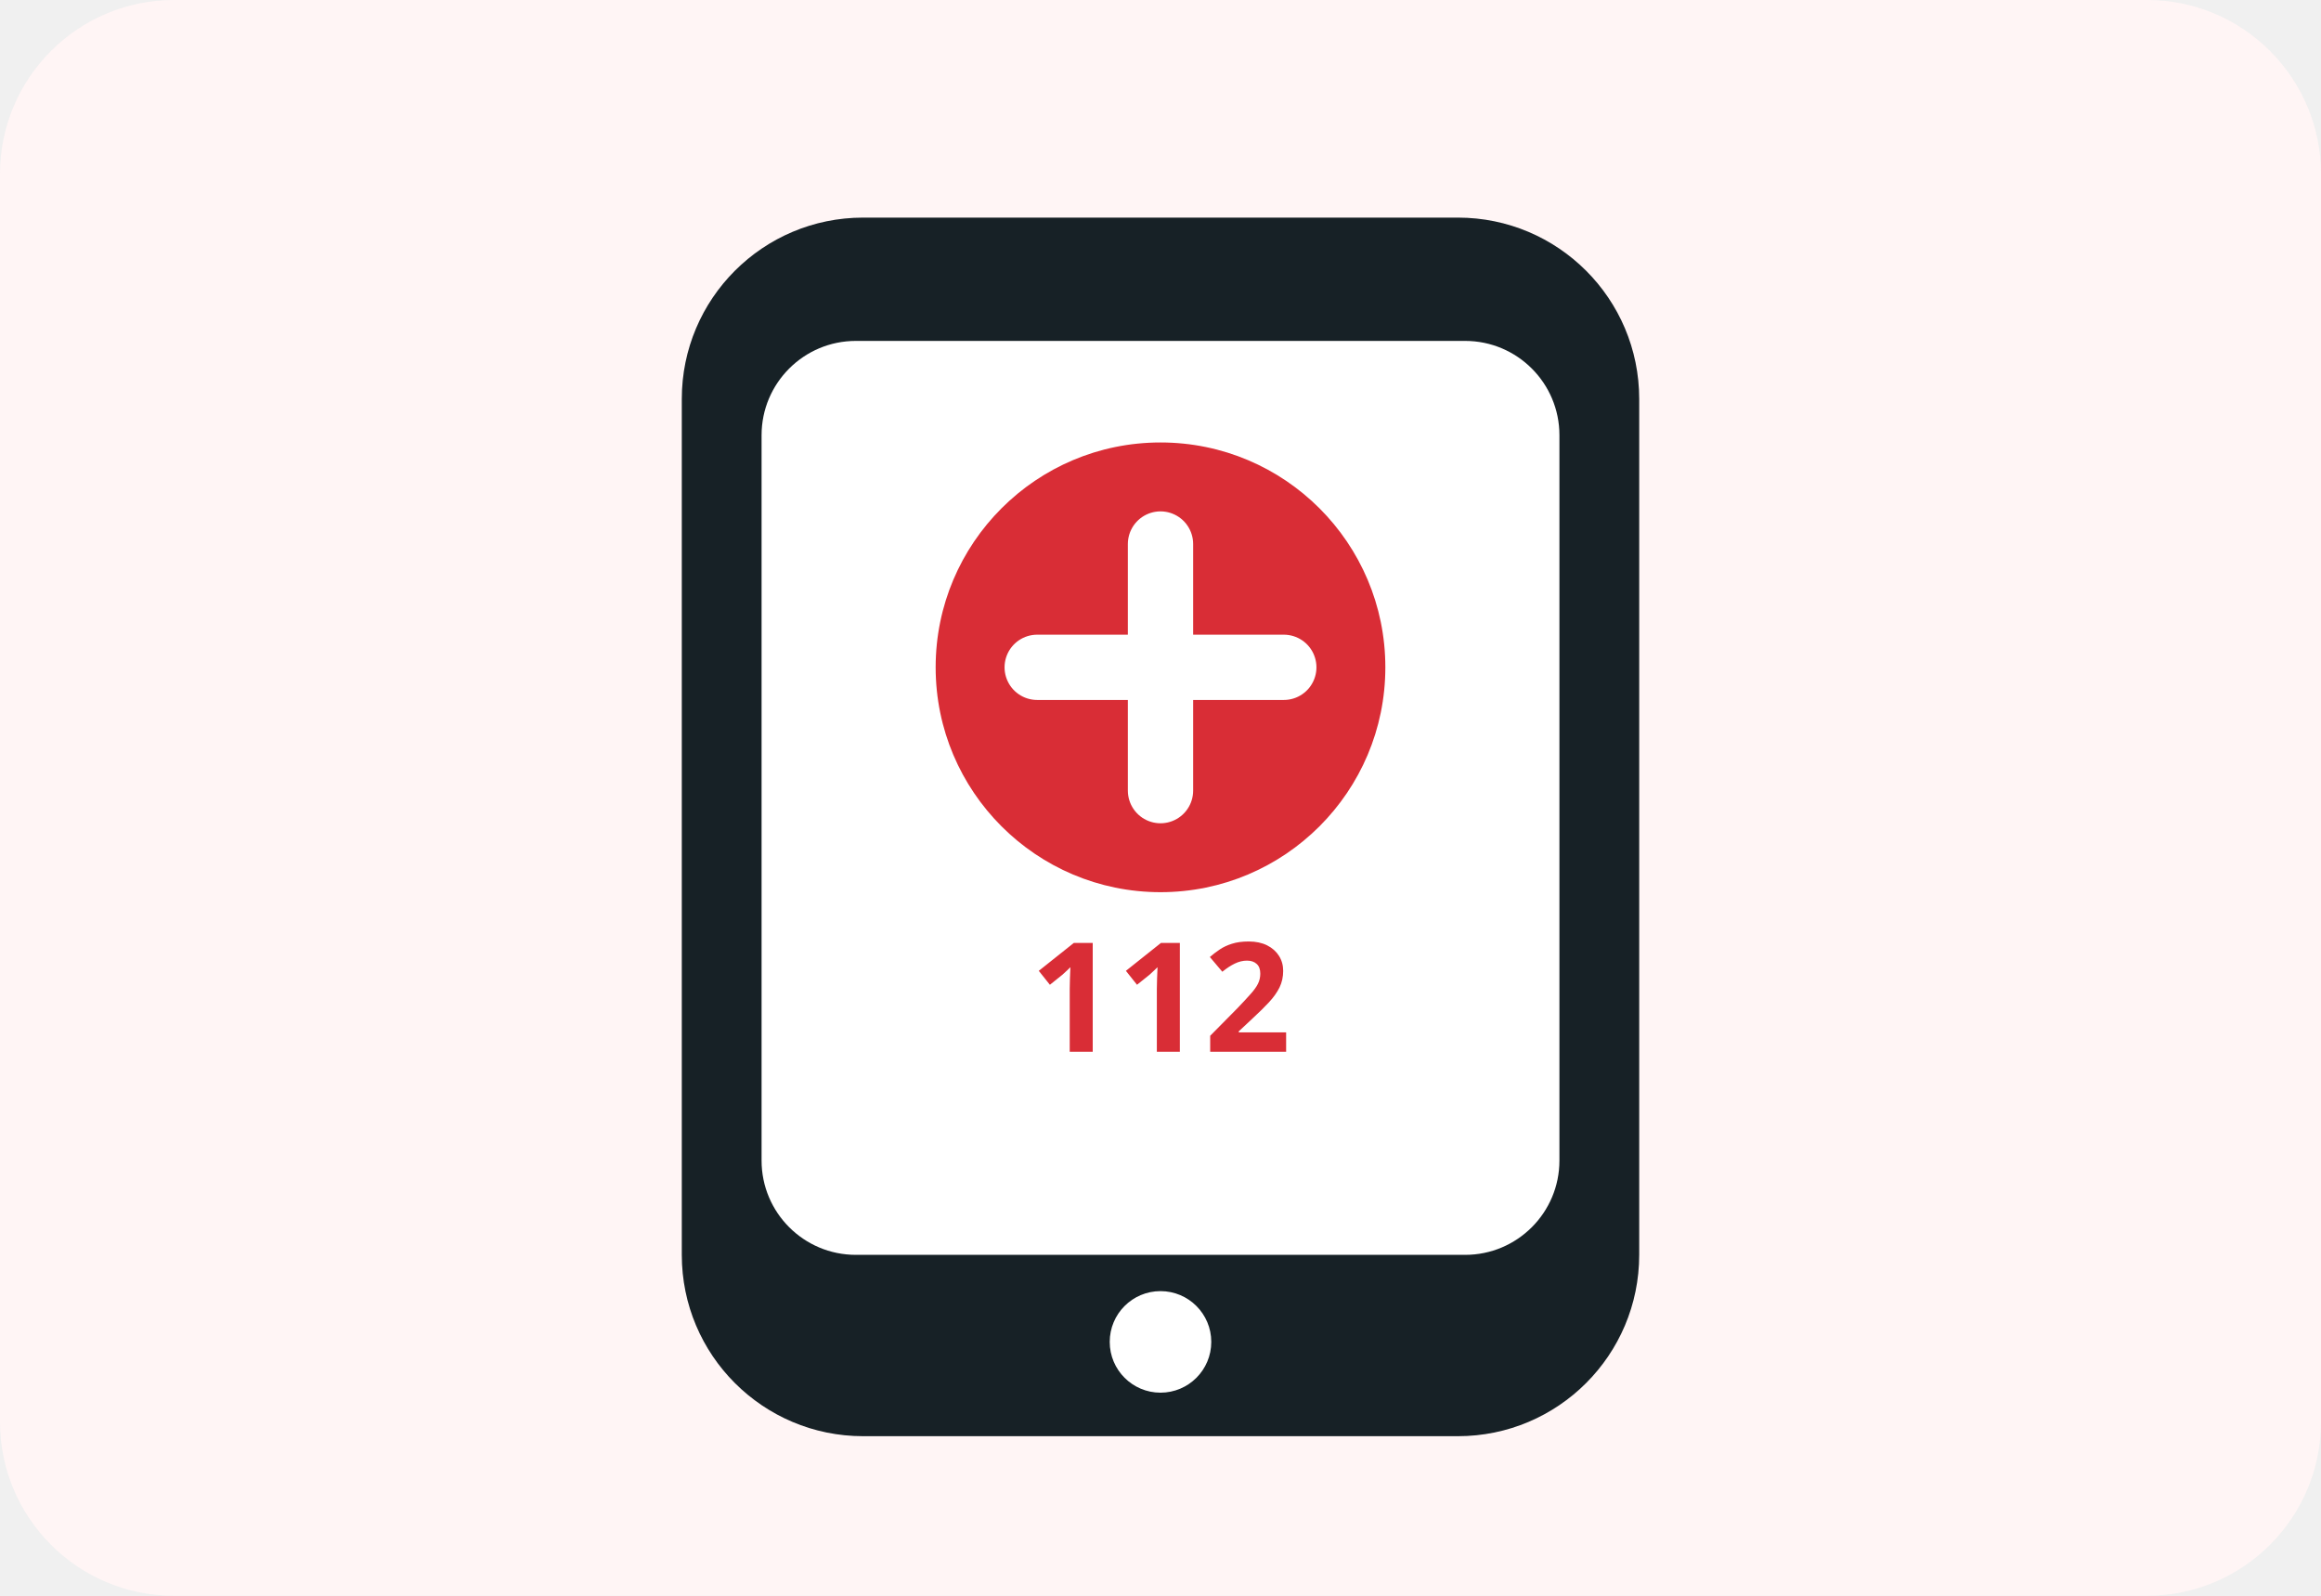
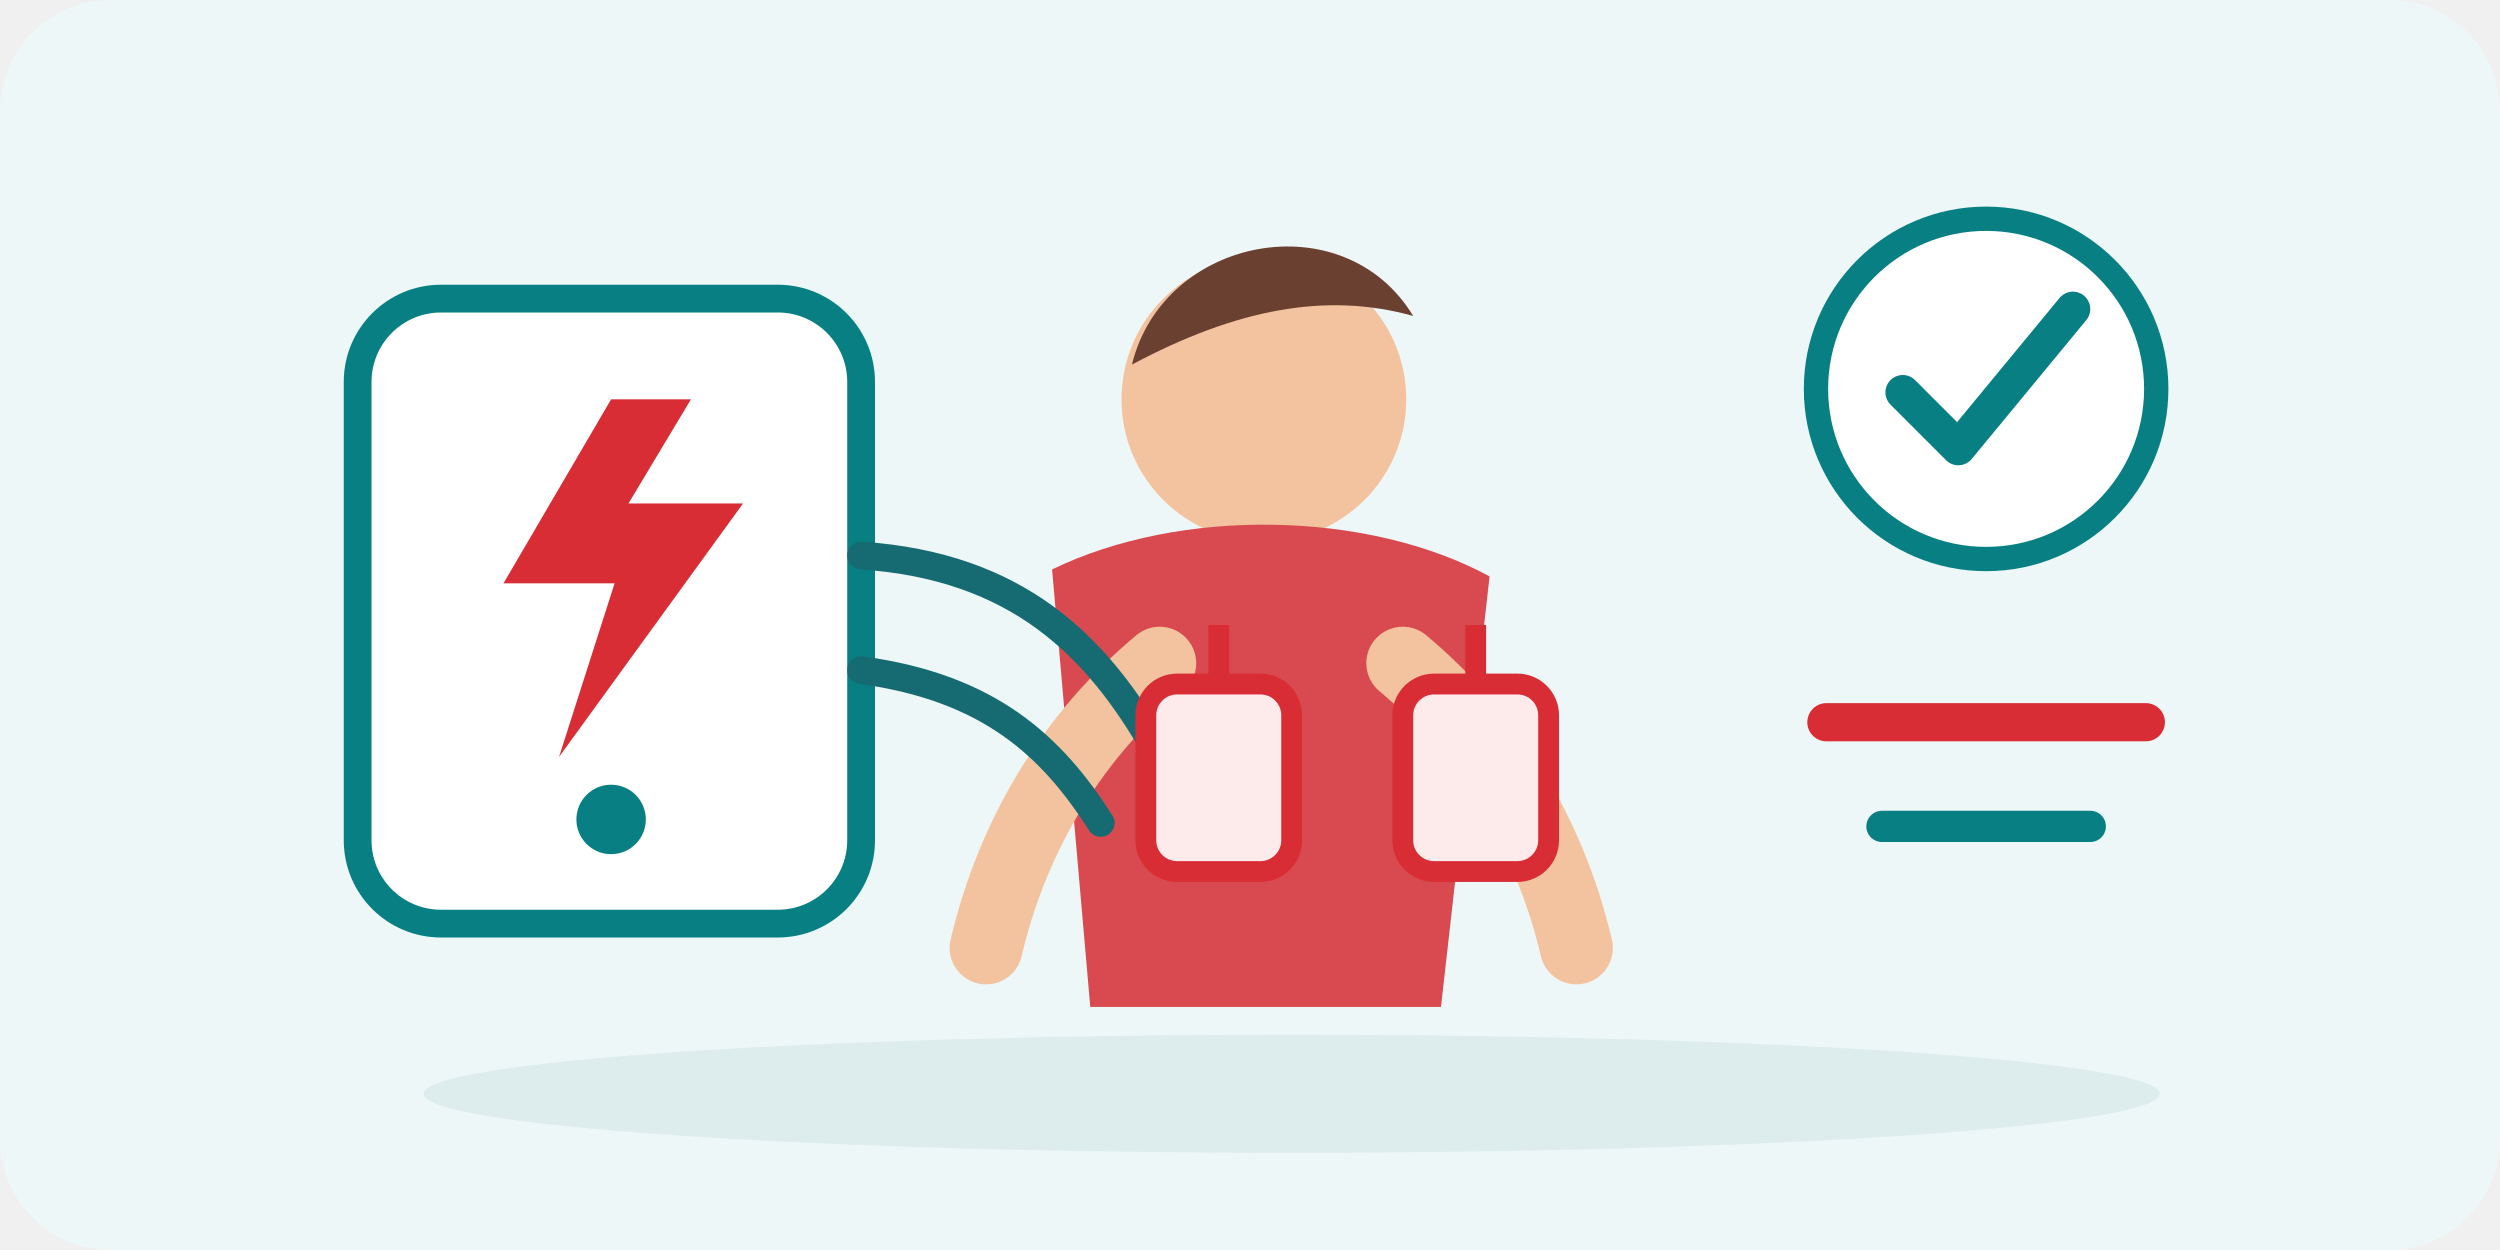
- <svg xmlns="http://www.w3.org/2000/svg" viewBox="0 0 320 220">
-   <rect width="320" height="220" rx="24" fill="#FFF5F5" />
-   <rect x="94" y="30" width="132" height="168" rx="25" fill="#172126" />
-   <rect x="105" y="47" width="110" height="126" rx="13" fill="#fff" />
-   <circle cx="160" cy="185" r="7" fill="#fff" />
-   <circle cx="160" cy="92" r="31" fill="#D92D36" />
-   <path d="M160 75v34M143 92h34" stroke="#fff" stroke-width="9" stroke-linecap="round" />
-   <text x="160" y="145" text-anchor="middle" font-family="sans-serif" font-size="21" font-weight="800" fill="#D92D36">112</text>
+ <svg xmlns="http://www.w3.org/2000/svg" viewBox="0 0 720 360">
+   <rect width="720" height="360" rx="32" fill="#EEF7F7" />
+   <ellipse cx="372" cy="315" rx="250" ry="17" fill="#DDECEC" />
+   <circle cx="364" cy="115" r="41" fill="#F3C39F" />
+   <path d="M326 105c9-37 61-47 81-14-25-7-51-2-81 14z" fill="#6A4031" />
+   <path d="M303 164c37-18 91-17 126 2l-14 124H314z" fill="#D94A50" />
+   <path d="M334 191c-24 20-42 48-50 82" fill="none" stroke="#F3C39F" stroke-width="21" stroke-linecap="round" />
+   <path d="M404 191c24 20 42 48 50 82" fill="none" stroke="#F3C39F" stroke-width="21" stroke-linecap="round" />
+   <rect x="103" y="86" width="145" height="180" rx="24" fill="#FFFFFF" stroke="#087F83" stroke-width="8" />
+   <path d="M176 115l-31 53h32l-16 50 53-73h-33l18-30z" fill="#D92D36" />
+   <circle cx="176" cy="236" r="10" fill="#087F83" />
+   <path d="M248 160c45 3 68 26 85 56M248 193c37 5 55 22 69 44" fill="none" stroke="#166B72" stroke-width="8" stroke-linecap="round" />
+   <rect x="330" y="197" width="42" height="54" rx="9" fill="#FDEBEC" stroke="#D92D36" stroke-width="6" />
+   <rect x="404" y="197" width="42" height="54" rx="9" fill="#FDEBEC" stroke="#D92D36" stroke-width="6" />
+   <path d="M351 197v-17M425 197v-17" stroke="#D92D36" stroke-width="6" />
+   <circle cx="572" cy="112" r="49" fill="#FFFFFF" stroke="#087F83" stroke-width="7" />
+   <path d="M548 113l16 16 33-40" fill="none" stroke="#087F83" stroke-width="10" stroke-linecap="round" stroke-linejoin="round" />
+   <path d="M526 208h92" stroke="#D92D36" stroke-width="11" stroke-linecap="round" />
+   <path d="M542 238h60" stroke="#087F83" stroke-width="9" stroke-linecap="round" />
</svg>
